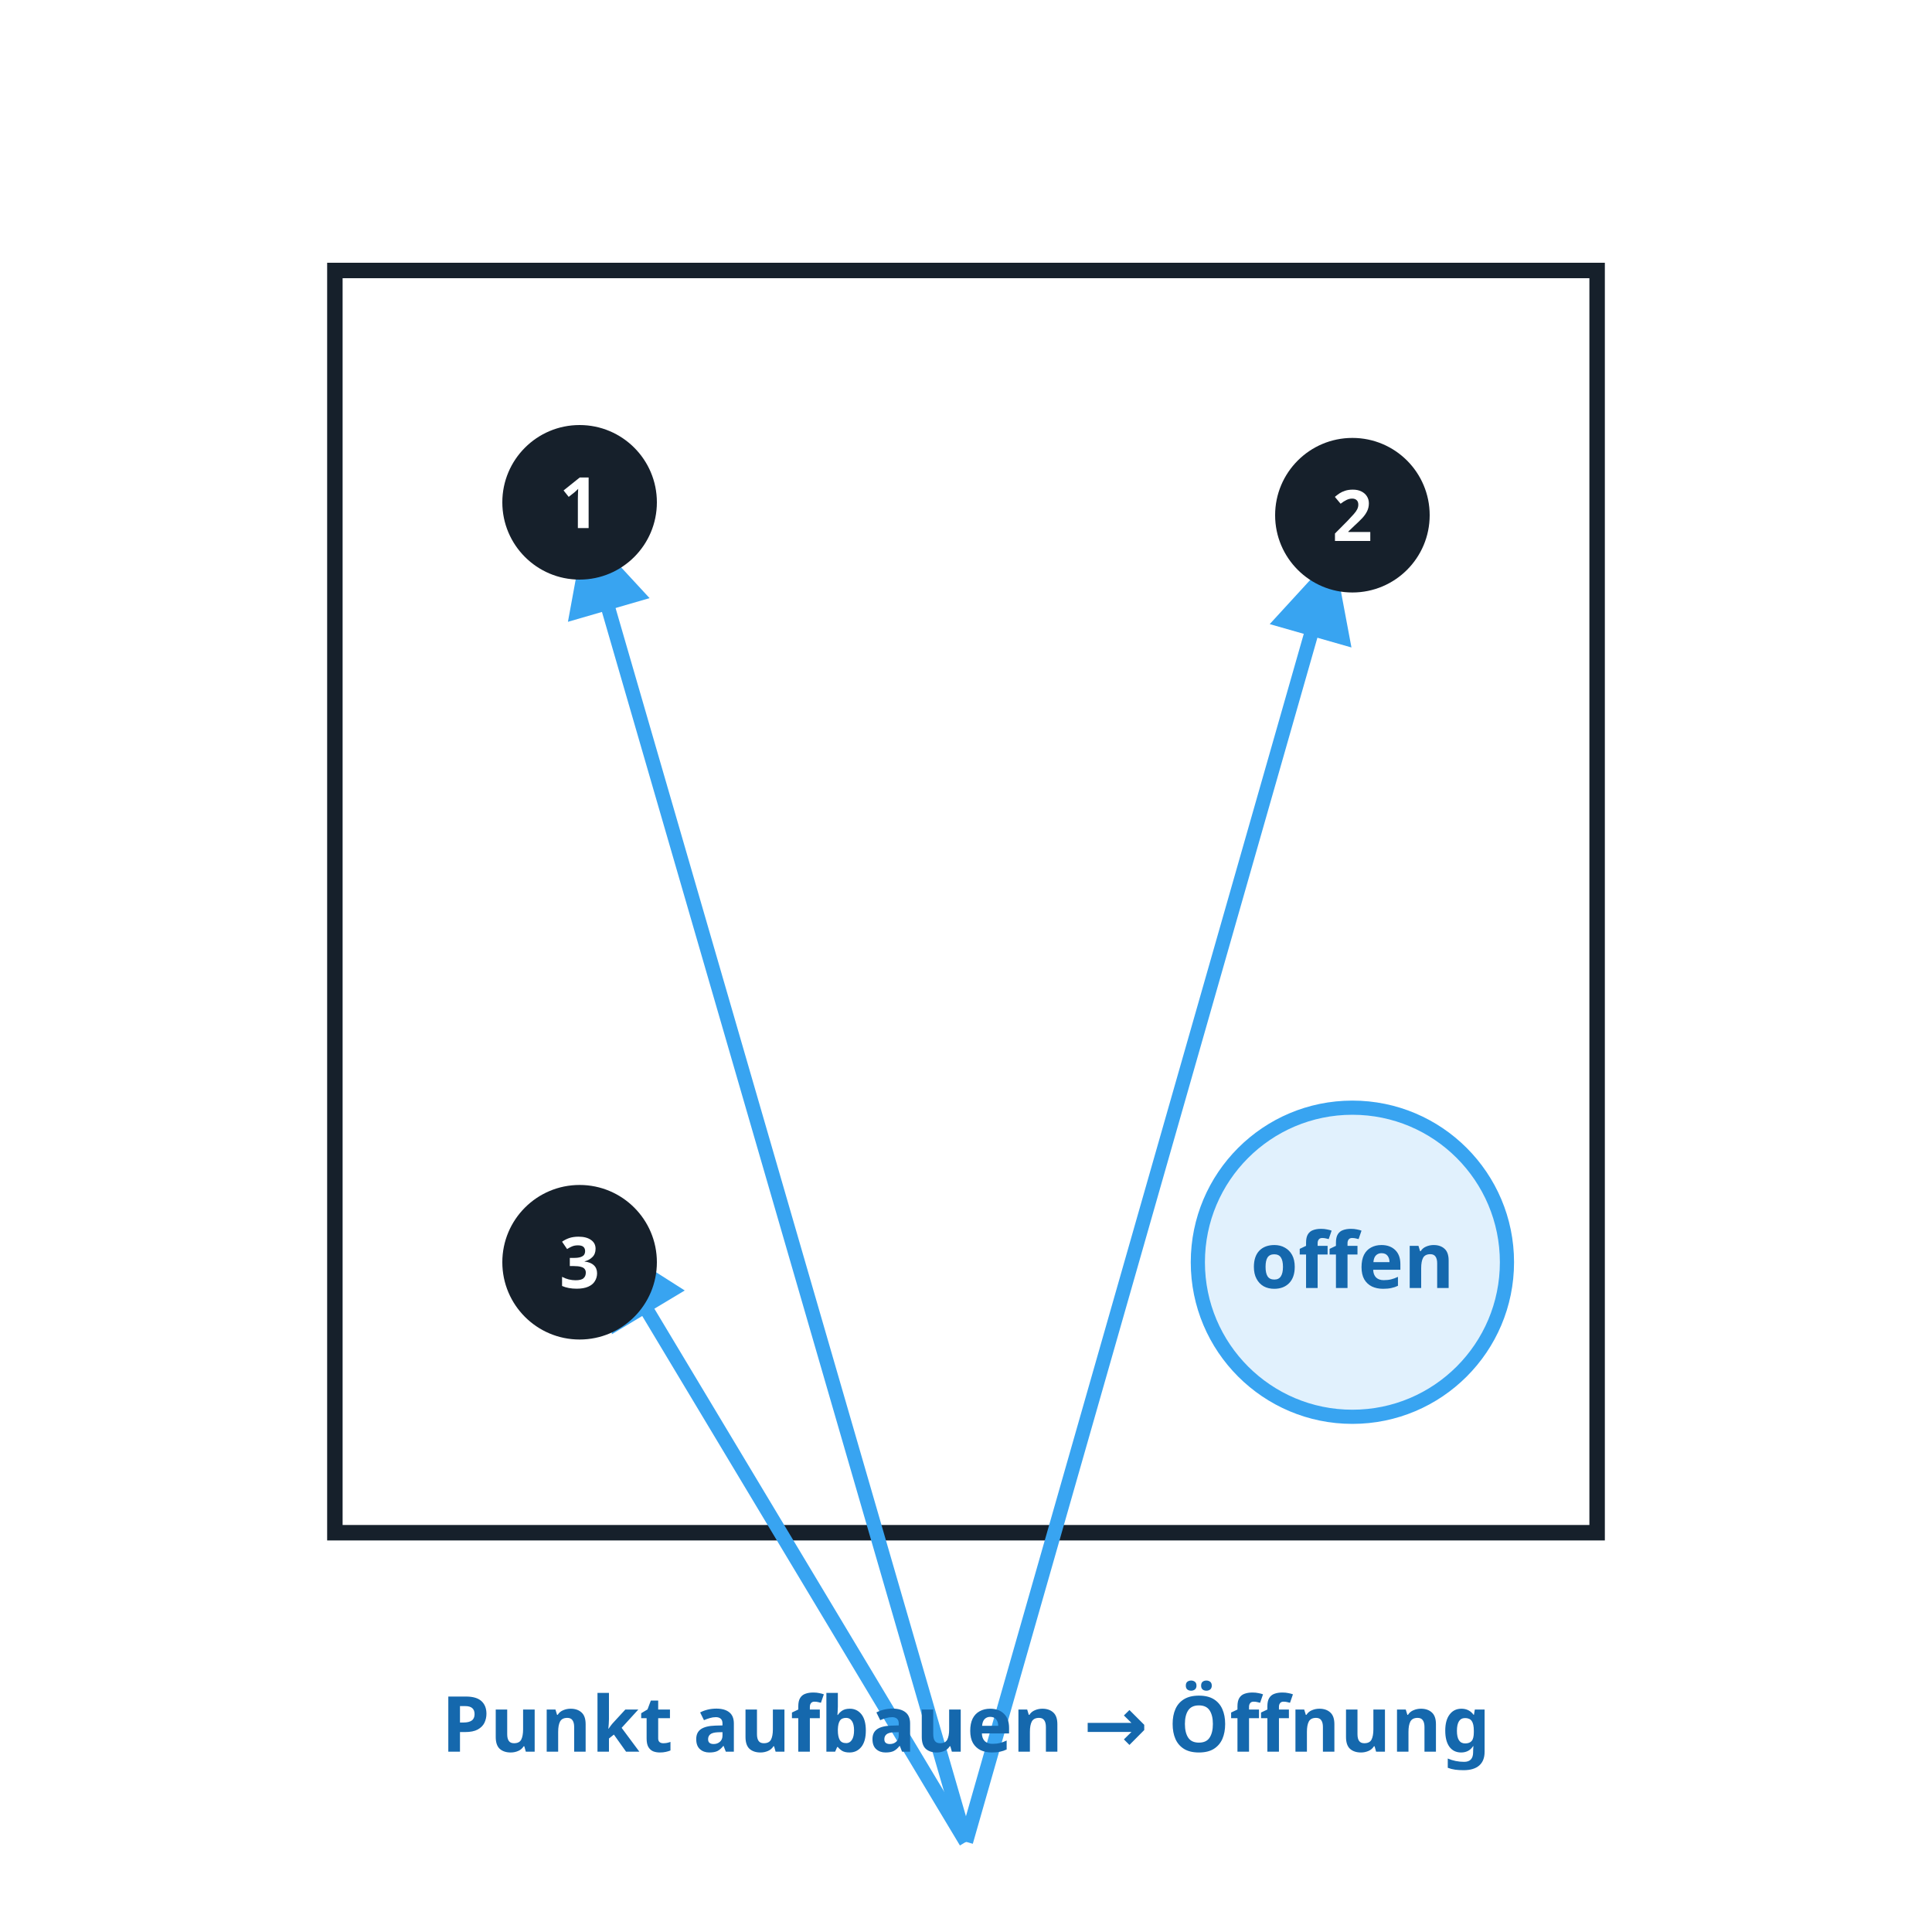
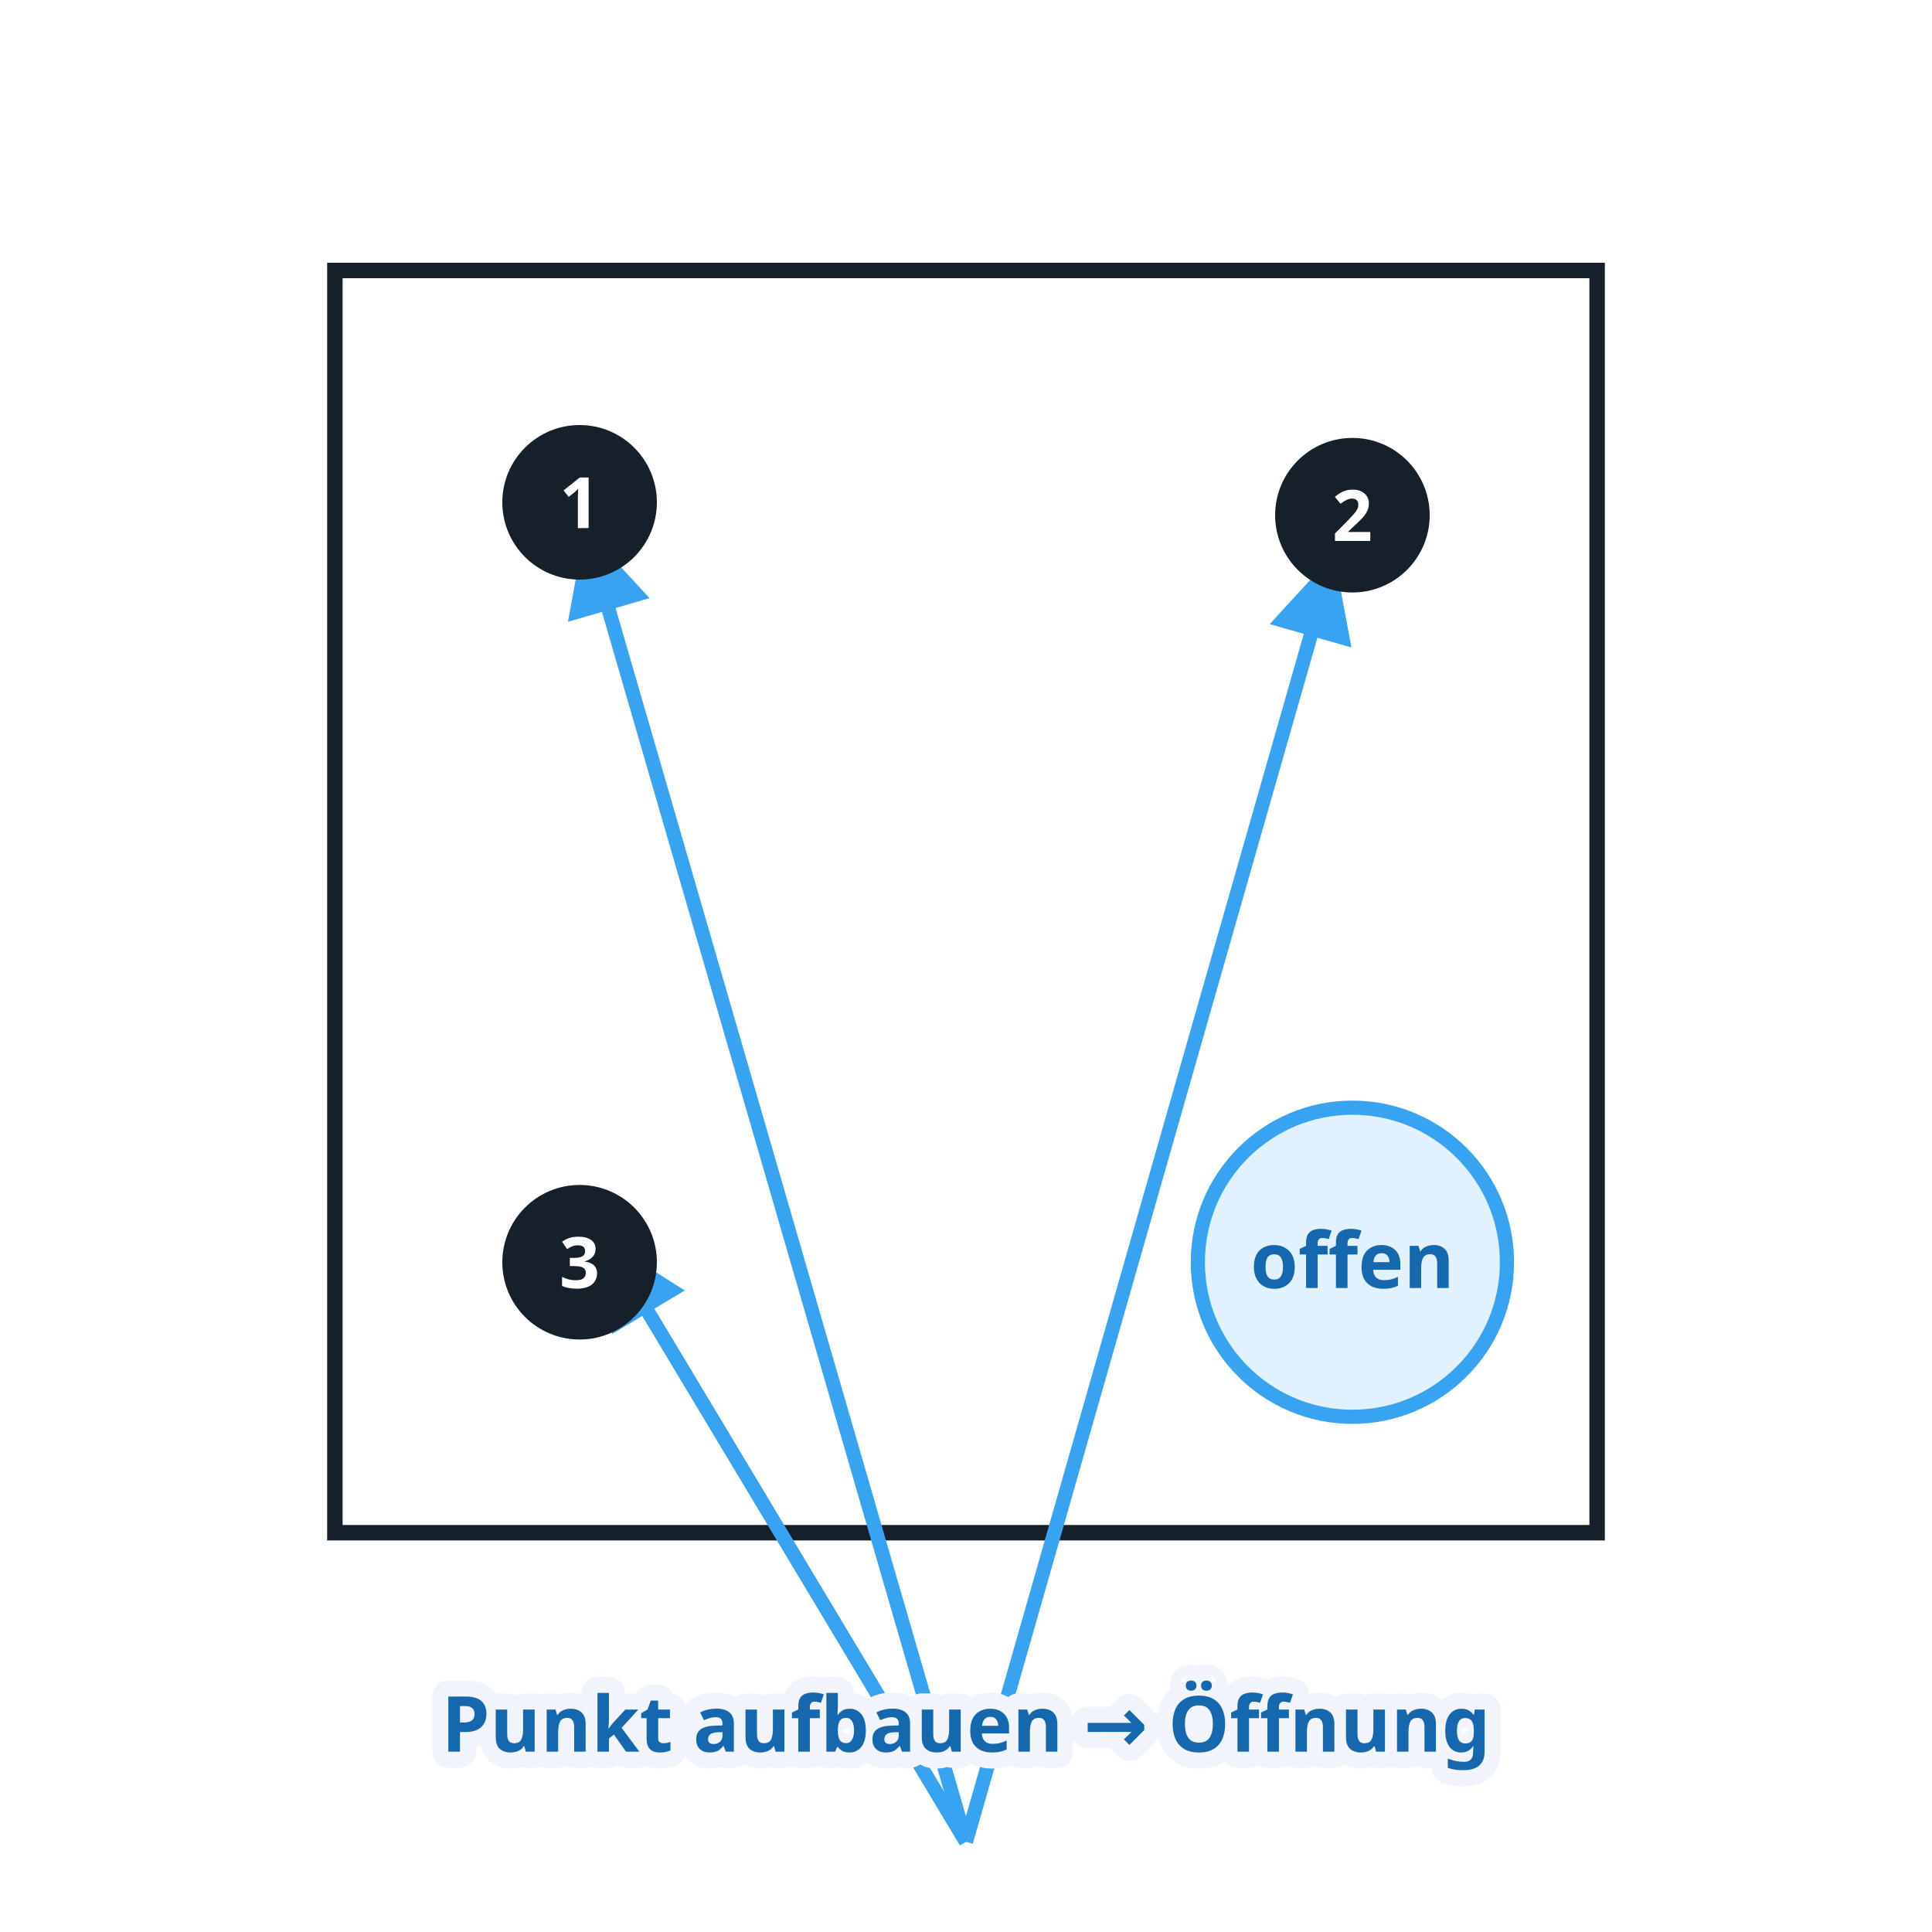
<svg xmlns="http://www.w3.org/2000/svg" viewBox="0 0 300 300" role="img" aria-label="Den Punkt aufbauen: den Gegner mit mehreren Schlägen von Ecke zu Ecke bewegen, bis eine Öffnung entsteht.">
  <style>
    .linie{fill:none;stroke:var(--tinte,#16202b);stroke-width:2.4}
    .pf{fill:none;stroke:var(--primaer,#38a4f1);stroke-width:2.2}
    .mk{fill:var(--primaer,#38a4f1)}
    .oeff{fill:var(--primaer,#38a4f1);opacity:.15}
    .s-ring{fill:none;stroke:var(--primaer,#38a4f1);stroke-width:2.2}
    .badge{fill:var(--tinte,#16202b)}
    .bt{fill:var(--flaeche,#fff);font:700 11px/1 system-ui,sans-serif;text-anchor:middle}
    .zt{fill:var(--primaer-tief,#1568ad);font:700 12px/1 system-ui,sans-serif;text-anchor:middle}
+     .zth{fill:var(--primaer-tief,#1568ad);font:700 12px/1 system-ui,sans-serif;text-anchor:middle;paint-order:stroke;stroke:var(--flaeche-2,#f1f5fb);stroke-width:5;stroke-linejoin:round}
  </style>
  <defs>
    <marker id="ah" viewBox="0 0 10 10" markerWidth="7.5" markerHeight="7.5" refX="6.5" refY="5" orient="auto">
      <path d="M1,1 L9,5 L1,9 Z" class="mk" />
    </marker>
  </defs>
  <rect class="linie" x="52" y="42" width="196" height="196" />
  <path class="pf" d="M150,286 L92,86" marker-end="url(#ah)" />
  <path class="pf" d="M150,286 L206,90" marker-end="url(#ah)" />
  <path class="pf" d="M150,286 L96,196" marker-end="url(#ah)" />
  <circle class="oeff" cx="210" cy="196" r="24" />
  <circle class="s-ring" cx="210" cy="196" r="24" />
  <g>
    <circle class="badge" cx="90" cy="78" r="12" />
    <text class="bt" x="90" y="82">1</text>
  </g>
  <g>
    <circle class="badge" cx="210" cy="80" r="12" />
    <text class="bt" x="210" y="84">2</text>
  </g>
  <g>
    <circle class="badge" cx="90" cy="196" r="12" />
    <text class="bt" x="90" y="200">3</text>
  </g>
  <text class="zt" x="210" y="200">offen</text>
-   <text class="zt" x="150" y="272">Punkt aufbauen → Öffnung</text>
+   <text class="zth" x="150" y="272">Punkt aufbauen → Öffnung</text>
</svg>
